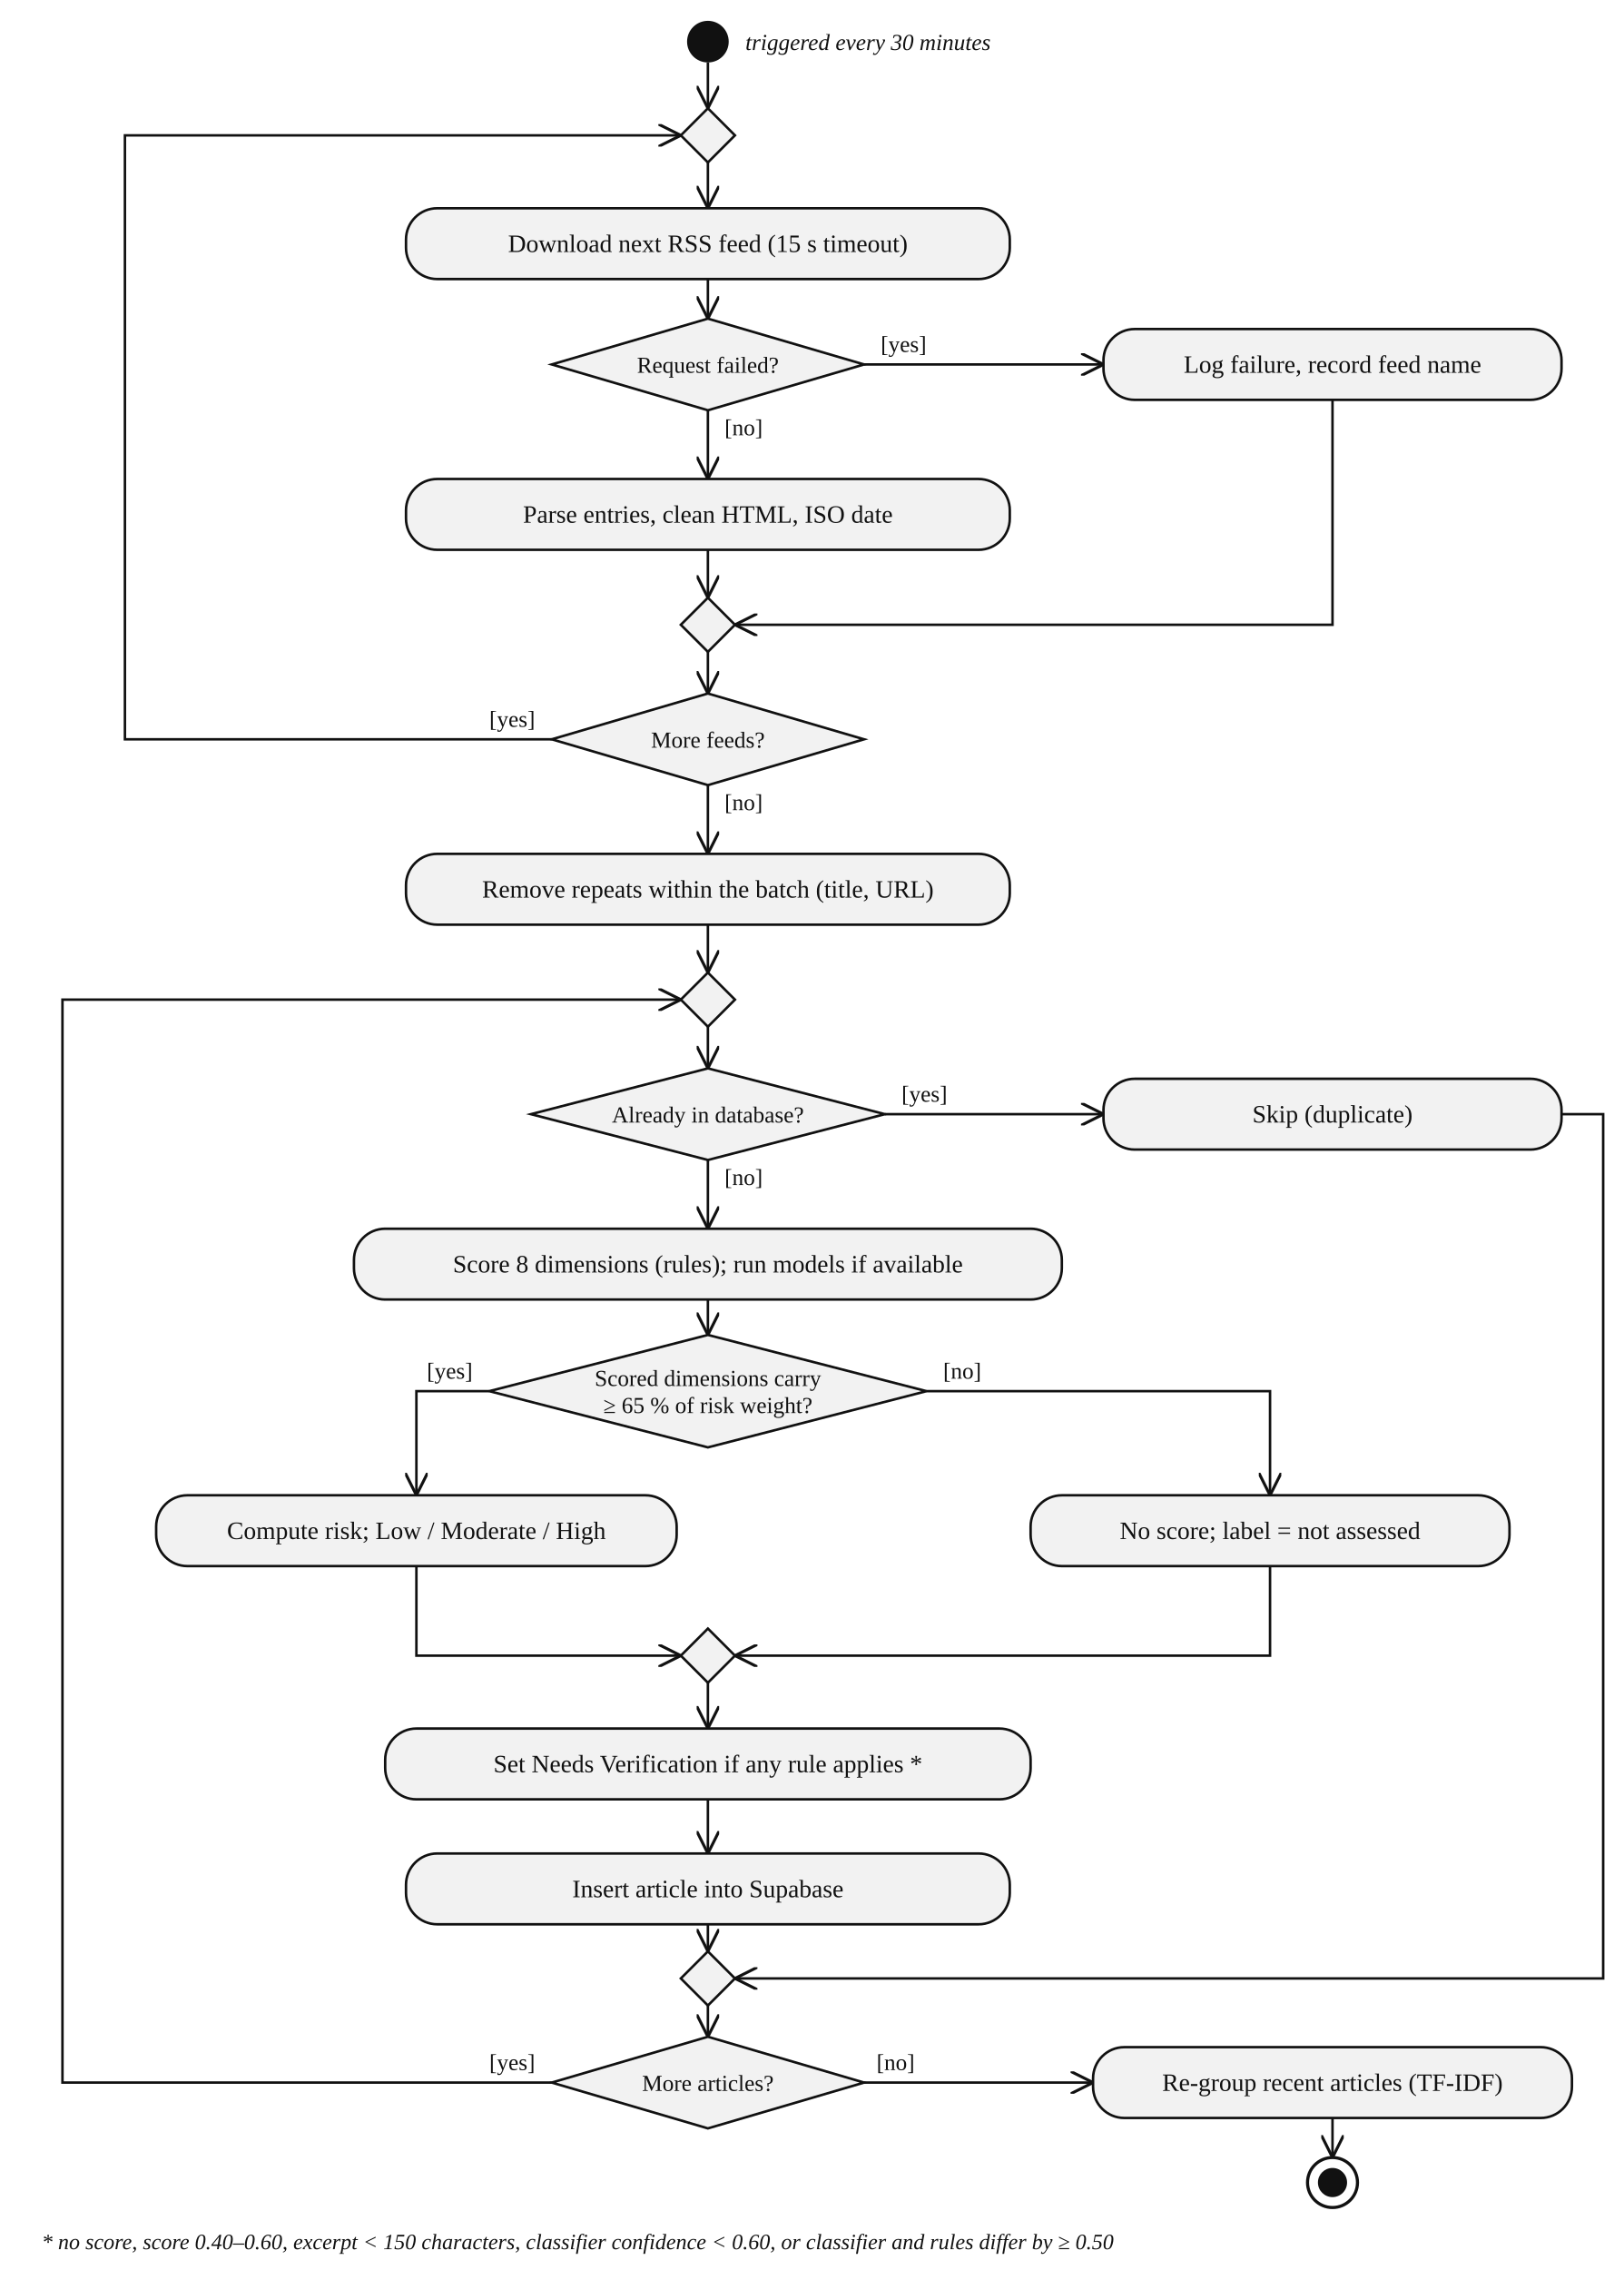
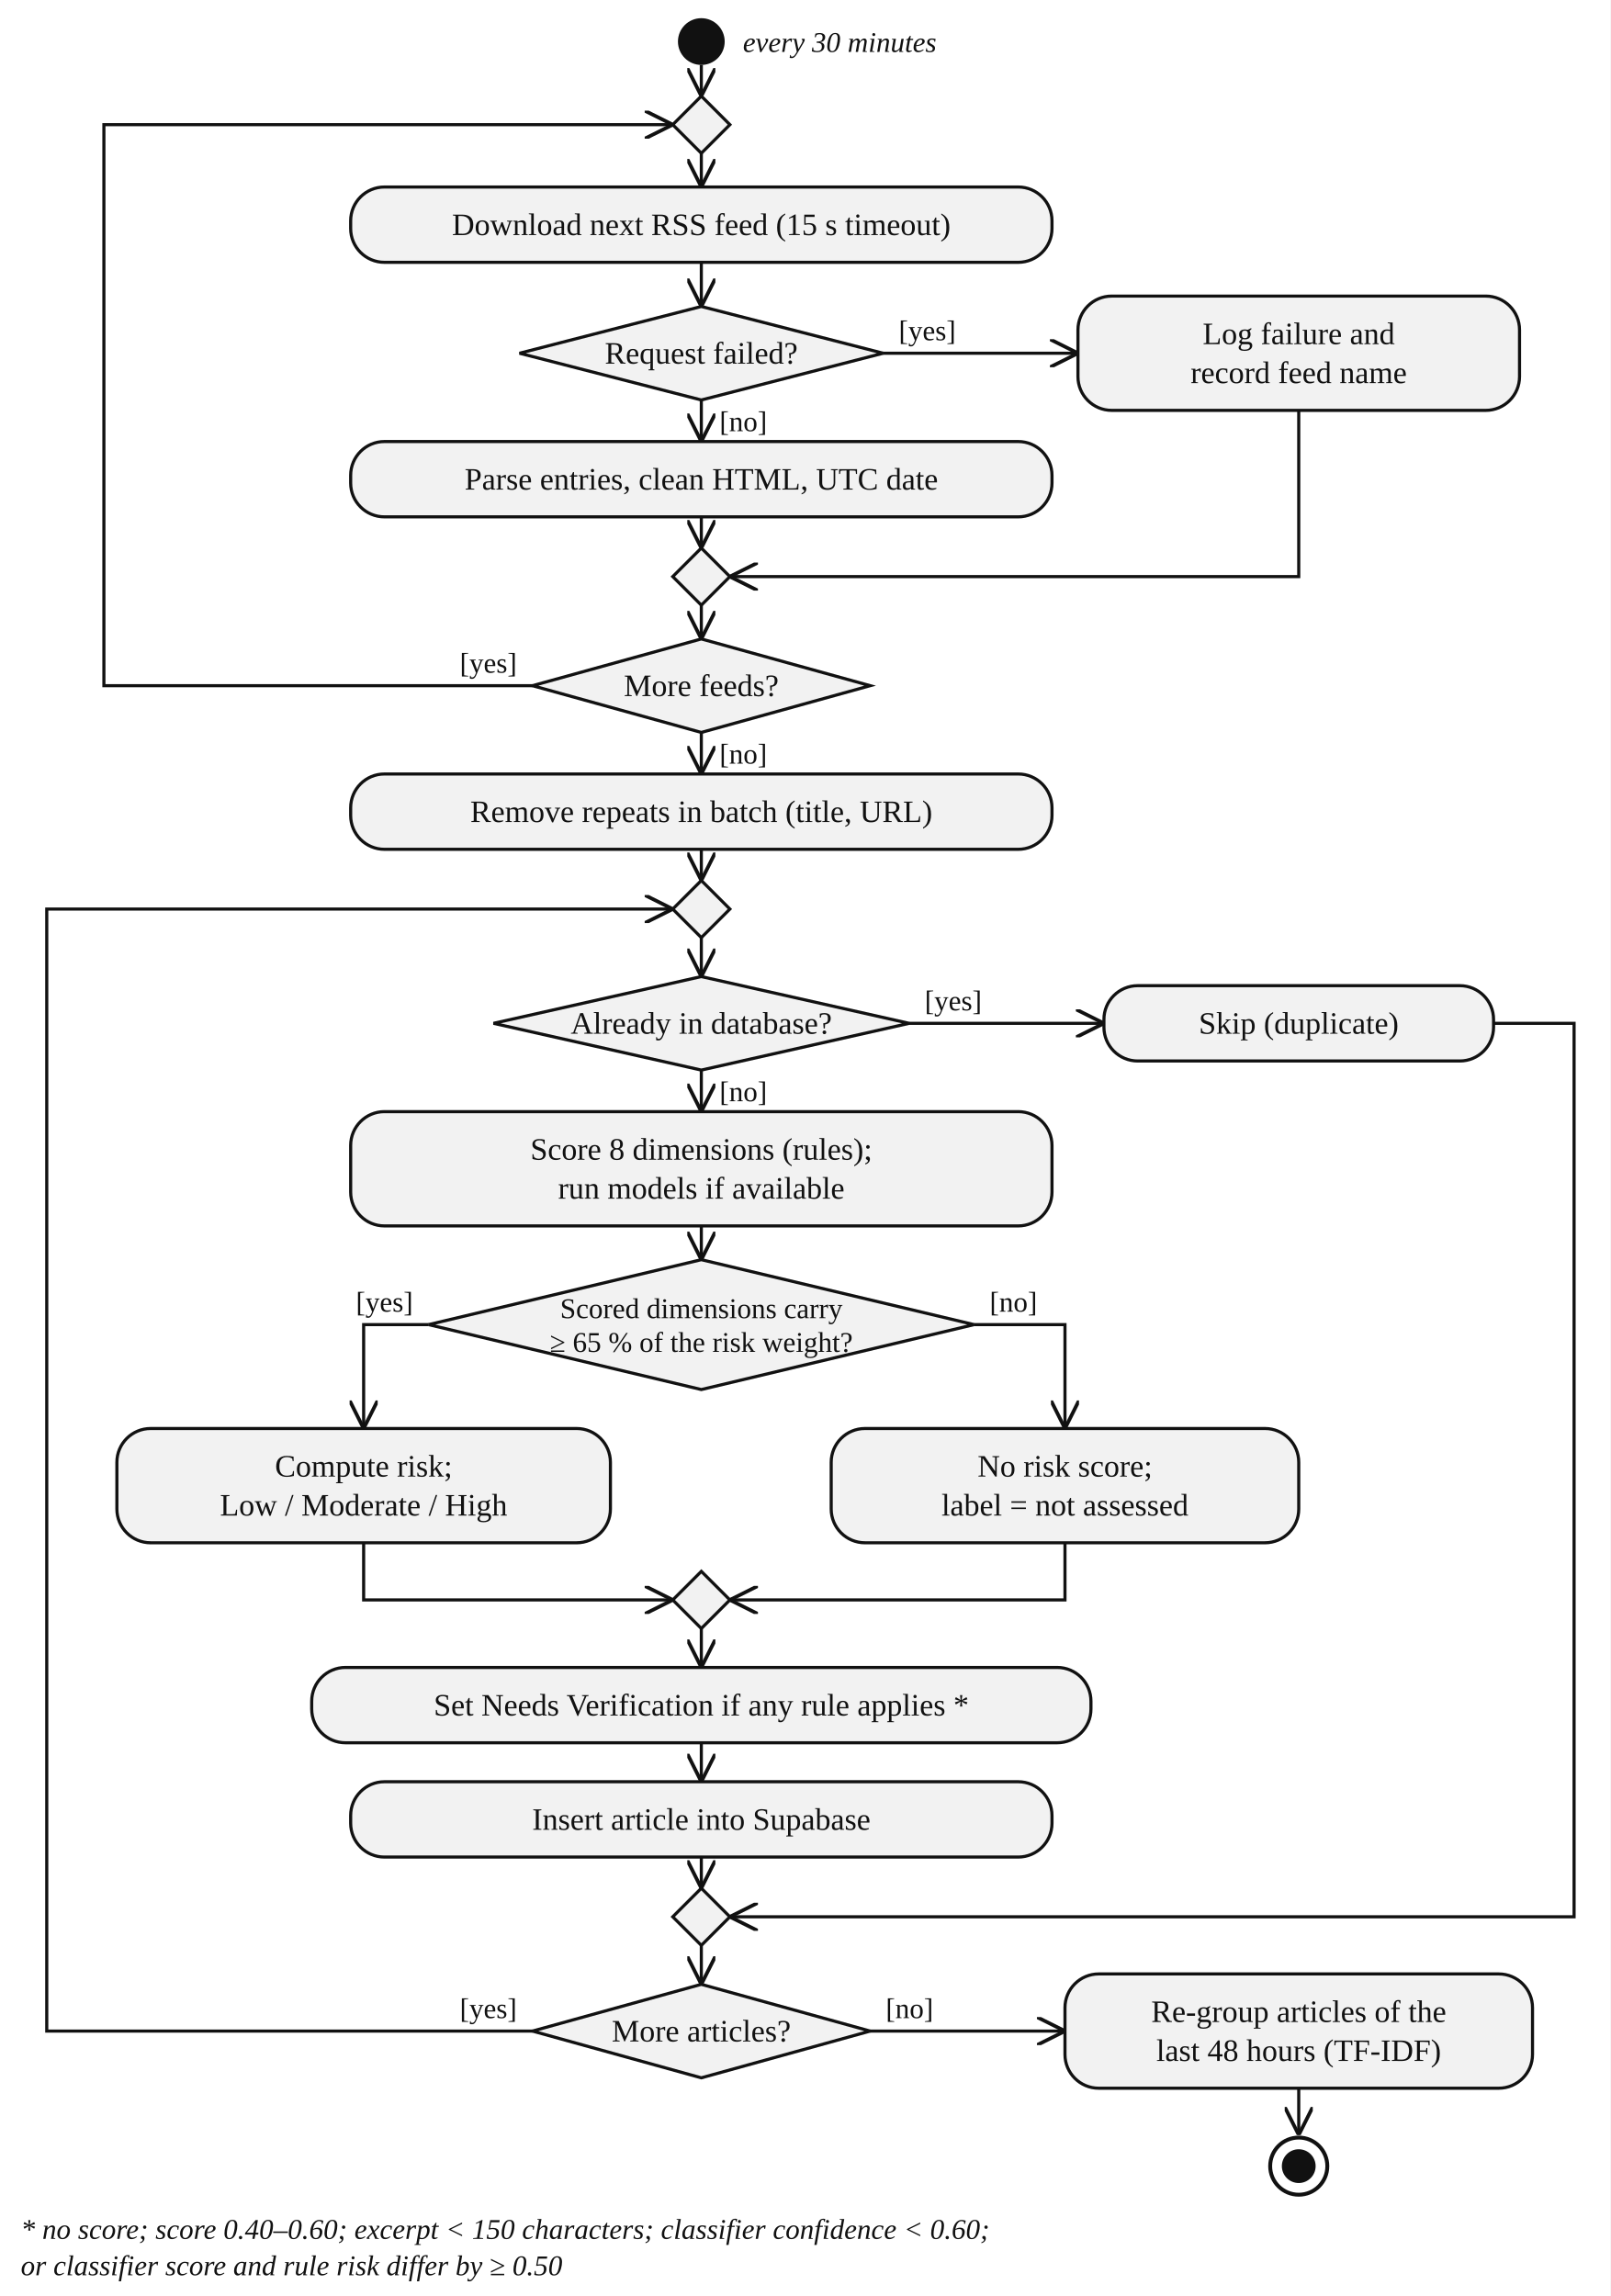
- <svg xmlns="http://www.w3.org/2000/svg" viewBox="0 0 780 1090" width="780" height="1090">
+ <svg xmlns="http://www.w3.org/2000/svg" viewBox="0 0 620 884" width="620" height="884">
  <defs>
    <marker id="open" viewBox="0 0 10 10" refX="10" refY="5" markerWidth="9" markerHeight="9" orient="auto-start-reverse">
      <path d="M0,0 L10,5 L0,10" fill="none" stroke="#111" stroke-width="1.3" />
    </marker>
    <marker id="solid" viewBox="0 0 10 10" refX="10" refY="5" markerWidth="8" markerHeight="8" orient="auto-start-reverse">
      <path d="M0,0 L10,5 L0,10 z" fill="#111" />
    </marker>
    <marker id="diamond" viewBox="0 0 16 10" refX="16" refY="5" markerWidth="16" markerHeight="10" markerUnits="userSpaceOnUse" orient="auto-start-reverse">
      <path d="M0,5 L8,0 L16,5 L8,10 z" fill="#111" />
    </marker>
  </defs>
  <rect width="100%" height="100%" fill="white" />
-   <circle cx="340" cy="20" r="10" fill="#111" />
-   <text x="358" y="24" font-size="11" text-anchor="start" font-weight="normal" font-style="italic" font-family="Liberation Serif, Times New Roman, serif" fill="#111">triggered every 30 minutes</text>
-   <polygon points="340,52.0 353.0,65 340,78.0 327.0,65" fill="#f2f2f2" stroke="#111" stroke-width="1.2" />
-   <polyline points="340,30 340,52.0" fill="none" stroke="#111" stroke-width="1.2" marker-end="url(#open)" />
-   <rect x="195.0" y="100" width="290" height="34" rx="15" fill="#f2f2f2" stroke="#111" stroke-width="1.2" />
-   <text x="340" y="121.0" font-size="12" text-anchor="middle" font-weight="normal" font-style="normal" font-family="Liberation Serif, Times New Roman, serif" fill="#111">Download next RSS feed (15 s timeout)</text>
-   <polyline points="340,78.0 340,100" fill="none" stroke="#111" stroke-width="1.2" marker-end="url(#open)" />
-   <polygon points="340,153.0 415.0,175 340,197.0 265.0,175" fill="#f2f2f2" stroke="#111" stroke-width="1.2" />
-   <text x="340" y="179.0" font-size="11" text-anchor="middle" font-weight="normal" font-style="normal" font-family="Liberation Serif, Times New Roman, serif" fill="#111">Request failed?</text>
-   <polyline points="340,134 340,153.0" fill="none" stroke="#111" stroke-width="1.2" marker-end="url(#open)" />
-   <rect x="530.0" y="158.0" width="220" height="34" rx="15" fill="#f2f2f2" stroke="#111" stroke-width="1.2" />
-   <text x="640" y="179.0" font-size="12" text-anchor="middle" font-weight="normal" font-style="normal" font-family="Liberation Serif, Times New Roman, serif" fill="#111">Log failure, record feed name</text>
-   <polyline points="415.0,175.0 530.0,175.0" fill="none" stroke="#111" stroke-width="1.2" marker-end="url(#open)" />
-   <text x="423.0" y="169.0" font-size="11" text-anchor="start" font-weight="normal" font-style="normal" font-family="Liberation Serif, Times New Roman, serif" fill="#111">[yes]</text>
-   <rect x="195.0" y="230" width="290" height="34" rx="15" fill="#f2f2f2" stroke="#111" stroke-width="1.2" />
-   <text x="340" y="251.0" font-size="12" text-anchor="middle" font-weight="normal" font-style="normal" font-family="Liberation Serif, Times New Roman, serif" fill="#111">Parse entries, clean HTML, ISO date</text>
-   <polyline points="340,197.0 340,230" fill="none" stroke="#111" stroke-width="1.2" marker-end="url(#open)" />
-   <text x="348" y="209.0" font-size="11" text-anchor="start" font-weight="normal" font-style="normal" font-family="Liberation Serif, Times New Roman, serif" fill="#111">[no]</text>
-   <polygon points="340,287.0 353.0,300 340,313.0 327.0,300" fill="#f2f2f2" stroke="#111" stroke-width="1.2" />
-   <polyline points="340,264 340,287.0" fill="none" stroke="#111" stroke-width="1.2" marker-end="url(#open)" />
-   <polyline points="640,192.0 640,300.0 353.0,300.0" fill="none" stroke="#111" stroke-width="1.2" marker-end="url(#open)" />
-   <polygon points="340,333.0 415.0,355 340,377.0 265.0,355" fill="#f2f2f2" stroke="#111" stroke-width="1.2" />
-   <text x="340" y="359.0" font-size="11" text-anchor="middle" font-weight="normal" font-style="normal" font-family="Liberation Serif, Times New Roman, serif" fill="#111">More feeds?</text>
-   <polyline points="340,313.0 340,333.0" fill="none" stroke="#111" stroke-width="1.2" marker-end="url(#open)" />
-   <polyline points="265.0,355.0 60,355.0 60,65.0 327.0,65.0" fill="none" stroke="#111" stroke-width="1.2" marker-end="url(#open)" />
-   <text x="257.0" y="349.0" font-size="11" text-anchor="end" font-weight="normal" font-style="normal" font-family="Liberation Serif, Times New Roman, serif" fill="#111">[yes]</text>
-   <rect x="195.0" y="410" width="290" height="34" rx="15" fill="#f2f2f2" stroke="#111" stroke-width="1.2" />
-   <text x="340" y="431.0" font-size="12" text-anchor="middle" font-weight="normal" font-style="normal" font-family="Liberation Serif, Times New Roman, serif" fill="#111">Remove repeats within the batch (title, URL)</text>
-   <polyline points="340,377.0 340,410" fill="none" stroke="#111" stroke-width="1.2" marker-end="url(#open)" />
-   <text x="348" y="389.0" font-size="11" text-anchor="start" font-weight="normal" font-style="normal" font-family="Liberation Serif, Times New Roman, serif" fill="#111">[no]</text>
-   <polygon points="340,467.0 353.0,480 340,493.0 327.0,480" fill="#f2f2f2" stroke="#111" stroke-width="1.2" />
-   <polyline points="340,444 340,467.0" fill="none" stroke="#111" stroke-width="1.2" marker-end="url(#open)" />
-   <polygon points="340,513.0 425.0,535 340,557.0 255.0,535" fill="#f2f2f2" stroke="#111" stroke-width="1.2" />
-   <text x="340" y="539.0" font-size="11" text-anchor="middle" font-weight="normal" font-style="normal" font-family="Liberation Serif, Times New Roman, serif" fill="#111">Already in database?</text>
-   <polyline points="340,493.0 340,513.0" fill="none" stroke="#111" stroke-width="1.2" marker-end="url(#open)" />
-   <rect x="530.0" y="518.0" width="220" height="34" rx="15" fill="#f2f2f2" stroke="#111" stroke-width="1.2" />
-   <text x="640" y="539.0" font-size="12" text-anchor="middle" font-weight="normal" font-style="normal" font-family="Liberation Serif, Times New Roman, serif" fill="#111">Skip (duplicate)</text>
-   <polyline points="425.0,535.0 530.0,535.0" fill="none" stroke="#111" stroke-width="1.2" marker-end="url(#open)" />
-   <text x="433.0" y="529.0" font-size="11" text-anchor="start" font-weight="normal" font-style="normal" font-family="Liberation Serif, Times New Roman, serif" fill="#111">[yes]</text>
-   <rect x="170.0" y="590" width="340" height="34" rx="15" fill="#f2f2f2" stroke="#111" stroke-width="1.2" />
-   <text x="340" y="611.0" font-size="12" text-anchor="middle" font-weight="normal" font-style="normal" font-family="Liberation Serif, Times New Roman, serif" fill="#111">Score 8 dimensions (rules); run models if available</text>
-   <polyline points="340,557.0 340,590" fill="none" stroke="#111" stroke-width="1.2" marker-end="url(#open)" />
-   <text x="348" y="569.0" font-size="11" text-anchor="start" font-weight="normal" font-style="normal" font-family="Liberation Serif, Times New Roman, serif" fill="#111">[no]</text>
-   <polygon points="340,641.0 445.0,668 340,695.0 235.0,668" fill="#f2f2f2" stroke="#111" stroke-width="1.2" />
-   <text x="340" y="665.5" font-size="11" text-anchor="middle" font-weight="normal" font-style="normal" font-family="Liberation Serif, Times New Roman, serif" fill="#111">Scored dimensions carry</text>
-   <text x="340" y="678.5" font-size="11" text-anchor="middle" font-weight="normal" font-style="normal" font-family="Liberation Serif, Times New Roman, serif" fill="#111">≥ 65 % of risk weight?</text>
-   <polyline points="340,624 340,641.0" fill="none" stroke="#111" stroke-width="1.2" marker-end="url(#open)" />
-   <rect x="75.0" y="718" width="250" height="34" rx="15" fill="#f2f2f2" stroke="#111" stroke-width="1.2" />
-   <text x="200" y="739.0" font-size="12" text-anchor="middle" font-weight="normal" font-style="normal" font-family="Liberation Serif, Times New Roman, serif" fill="#111">Compute risk; Low / Moderate / High</text>
-   <rect x="495.0" y="718" width="230" height="34" rx="15" fill="#f2f2f2" stroke="#111" stroke-width="1.2" />
-   <text x="610" y="739.0" font-size="12" text-anchor="middle" font-weight="normal" font-style="normal" font-family="Liberation Serif, Times New Roman, serif" fill="#111">No score; label = not assessed</text>
-   <polyline points="235.0,668.0 200,668.0 200,718" fill="none" stroke="#111" stroke-width="1.2" marker-end="url(#open)" />
-   <text x="227.0" y="662.0" font-size="11" text-anchor="end" font-weight="normal" font-style="normal" font-family="Liberation Serif, Times New Roman, serif" fill="#111">[yes]</text>
-   <polyline points="445.0,668.0 610,668.0 610,718" fill="none" stroke="#111" stroke-width="1.2" marker-end="url(#open)" />
-   <text x="453.0" y="662.0" font-size="11" text-anchor="start" font-weight="normal" font-style="normal" font-family="Liberation Serif, Times New Roman, serif" fill="#111">[no]</text>
-   <polygon points="340,782.0 353.0,795 340,808.0 327.0,795" fill="#f2f2f2" stroke="#111" stroke-width="1.2" />
-   <polyline points="200,752 200,795.0 327.0,795.0" fill="none" stroke="#111" stroke-width="1.2" marker-end="url(#open)" />
-   <polyline points="610,752 610,795.0 353.0,795.0" fill="none" stroke="#111" stroke-width="1.2" marker-end="url(#open)" />
-   <rect x="185.0" y="830" width="310" height="34" rx="15" fill="#f2f2f2" stroke="#111" stroke-width="1.2" />
-   <text x="340" y="851.0" font-size="12" text-anchor="middle" font-weight="normal" font-style="normal" font-family="Liberation Serif, Times New Roman, serif" fill="#111">Set Needs Verification if any rule applies *</text>
-   <polyline points="340,808.0 340,830" fill="none" stroke="#111" stroke-width="1.2" marker-end="url(#open)" />
-   <rect x="195.0" y="890" width="290" height="34" rx="15" fill="#f2f2f2" stroke="#111" stroke-width="1.2" />
-   <text x="340" y="911.0" font-size="12" text-anchor="middle" font-weight="normal" font-style="normal" font-family="Liberation Serif, Times New Roman, serif" fill="#111">Insert article into Supabase</text>
-   <polyline points="340,864 340,890" fill="none" stroke="#111" stroke-width="1.2" marker-end="url(#open)" />
-   <polygon points="340,937.0 353.0,950 340,963.0 327.0,950" fill="#f2f2f2" stroke="#111" stroke-width="1.2" />
-   <polyline points="340,924 340,937.0" fill="none" stroke="#111" stroke-width="1.2" marker-end="url(#open)" />
-   <polyline points="750.0,535.0 770,535.0 770,950.0 353.0,950.0" fill="none" stroke="#111" stroke-width="1.2" marker-end="url(#open)" />
-   <polygon points="340,978.0 415.0,1000 340,1022.0 265.0,1000" fill="#f2f2f2" stroke="#111" stroke-width="1.2" />
-   <text x="340" y="1004.0" font-size="11" text-anchor="middle" font-weight="normal" font-style="normal" font-family="Liberation Serif, Times New Roman, serif" fill="#111">More articles?</text>
-   <polyline points="340,963.0 340,978.0" fill="none" stroke="#111" stroke-width="1.2" marker-end="url(#open)" />
-   <polyline points="265.0,1000.0 30,1000.0 30,480.0 327.0,480.0" fill="none" stroke="#111" stroke-width="1.2" marker-end="url(#open)" />
-   <text x="257.0" y="994.0" font-size="11" text-anchor="end" font-weight="normal" font-style="normal" font-family="Liberation Serif, Times New Roman, serif" fill="#111">[yes]</text>
-   <rect x="525.0" y="983" width="230" height="34" rx="15" fill="#f2f2f2" stroke="#111" stroke-width="1.2" />
-   <text x="640" y="1004.0" font-size="12" text-anchor="middle" font-weight="normal" font-style="normal" font-family="Liberation Serif, Times New Roman, serif" fill="#111">Re-group recent articles (TF-IDF)</text>
-   <polyline points="415.0,1000.0 525.0,1000.0" fill="none" stroke="#111" stroke-width="1.2" marker-end="url(#open)" />
-   <text x="421.0" y="994.0" font-size="11" text-anchor="start" font-weight="normal" font-style="normal" font-family="Liberation Serif, Times New Roman, serif" fill="#111">[no]</text>
-   <polyline points="640.0,1017 640.0,1036" fill="none" stroke="#111" stroke-width="1.2" marker-end="url(#open)" />
-   <circle cx="640.0" cy="1048" r="12" fill="white" stroke="#111" stroke-width="1.5" />
-   <circle cx="640.0" cy="1048" r="7" fill="#111" />
-   <text x="20" y="1080" font-size="10.5" text-anchor="start" font-weight="normal" font-style="italic" font-family="Liberation Serif, Times New Roman, serif" fill="#111">* no score, score 0.40–0.60, excerpt &lt; 150 characters, classifier confidence &lt; 0.60, or classifier and rules differ by ≥ 0.50</text>
+   <circle cx="270" cy="16" r="9" fill="#111" />
+   <text x="286" y="20" font-size="11" text-anchor="start" font-weight="normal" font-style="italic" font-family="Liberation Serif, Times New Roman, serif" fill="#111">every 30 minutes</text>
+   <polygon points="270,37.0 281.0,48 270,59.0 259.0,48" fill="#f2f2f2" stroke="#111" stroke-width="1.2" />
+   <polyline points="270,25 270,37.0" fill="none" stroke="#111" stroke-width="1.2" marker-end="url(#open)" />
+   <rect x="135.0" y="72" width="270" height="29" rx="13" fill="#f2f2f2" stroke="#111" stroke-width="1.2" />
+   <text x="270" y="90.5" font-size="12" text-anchor="middle" font-weight="normal" font-style="normal" font-family="Liberation Serif, Times New Roman, serif" fill="#111">Download next RSS feed (15 s timeout)</text>
+   <polyline points="270,59.0 270,72" fill="none" stroke="#111" stroke-width="1.2" marker-end="url(#open)" />
+   <polygon points="270,118.0 340.0,136 270,154.0 200.0,136" fill="#f2f2f2" stroke="#111" stroke-width="1.2" />
+   <text x="270" y="140.0" font-size="12" text-anchor="middle" font-weight="normal" font-style="normal" font-family="Liberation Serif, Times New Roman, serif" fill="#111">Request failed?</text>
+   <polyline points="270,101 270,118.0" fill="none" stroke="#111" stroke-width="1.2" marker-end="url(#open)" />
+   <rect x="415.0" y="114.0" width="170" height="44" rx="13" fill="#f2f2f2" stroke="#111" stroke-width="1.2" />
+   <text x="500" y="132.5" font-size="12" text-anchor="middle" font-weight="normal" font-style="normal" font-family="Liberation Serif, Times New Roman, serif" fill="#111">Log failure and</text>
+   <text x="500" y="147.5" font-size="12" text-anchor="middle" font-weight="normal" font-style="normal" font-family="Liberation Serif, Times New Roman, serif" fill="#111">record feed name</text>
+   <polyline points="340.0,136.0 415.0,136.0" fill="none" stroke="#111" stroke-width="1.2" marker-end="url(#open)" />
+   <text x="346.0" y="131.0" font-size="11" text-anchor="start" font-weight="normal" font-style="normal" font-family="Liberation Serif, Times New Roman, serif" fill="#111">[yes]</text>
+   <rect x="135.0" y="170" width="270" height="29" rx="13" fill="#f2f2f2" stroke="#111" stroke-width="1.2" />
+   <text x="270" y="188.5" font-size="12" text-anchor="middle" font-weight="normal" font-style="normal" font-family="Liberation Serif, Times New Roman, serif" fill="#111">Parse entries, clean HTML, UTC date</text>
+   <polyline points="270,154.0 270,170" fill="none" stroke="#111" stroke-width="1.2" marker-end="url(#open)" />
+   <text x="277" y="166.0" font-size="11" text-anchor="start" font-weight="normal" font-style="normal" font-family="Liberation Serif, Times New Roman, serif" fill="#111">[no]</text>
+   <polygon points="270,211.0 281.0,222 270,233.0 259.0,222" fill="#f2f2f2" stroke="#111" stroke-width="1.2" />
+   <polyline points="270,199 270,211.0" fill="none" stroke="#111" stroke-width="1.2" marker-end="url(#open)" />
+   <polyline points="500,158.0 500,222.0 281.0,222.0" fill="none" stroke="#111" stroke-width="1.2" marker-end="url(#open)" />
+   <polygon points="270,246.0 335.0,264 270,282.0 205.0,264" fill="#f2f2f2" stroke="#111" stroke-width="1.2" />
+   <text x="270" y="268.0" font-size="12" text-anchor="middle" font-weight="normal" font-style="normal" font-family="Liberation Serif, Times New Roman, serif" fill="#111">More feeds?</text>
+   <polyline points="270,233.0 270,246.0" fill="none" stroke="#111" stroke-width="1.2" marker-end="url(#open)" />
+   <polyline points="205.0,264.0 40,264.0 40,48.0 259.0,48.0" fill="none" stroke="#111" stroke-width="1.2" marker-end="url(#open)" />
+   <text x="199.0" y="259.0" font-size="11" text-anchor="end" font-weight="normal" font-style="normal" font-family="Liberation Serif, Times New Roman, serif" fill="#111">[yes]</text>
+   <rect x="135.0" y="298" width="270" height="29" rx="13" fill="#f2f2f2" stroke="#111" stroke-width="1.2" />
+   <text x="270" y="316.5" font-size="12" text-anchor="middle" font-weight="normal" font-style="normal" font-family="Liberation Serif, Times New Roman, serif" fill="#111">Remove repeats in batch (title, URL)</text>
+   <polyline points="270,282.0 270,298" fill="none" stroke="#111" stroke-width="1.2" marker-end="url(#open)" />
+   <text x="277" y="294.0" font-size="11" text-anchor="start" font-weight="normal" font-style="normal" font-family="Liberation Serif, Times New Roman, serif" fill="#111">[no]</text>
+   <polygon points="270,339.0 281.0,350 270,361.0 259.0,350" fill="#f2f2f2" stroke="#111" stroke-width="1.2" />
+   <polyline points="270,327 270,339.0" fill="none" stroke="#111" stroke-width="1.2" marker-end="url(#open)" />
+   <polygon points="270,376.0 350.0,394 270,412.0 190.0,394" fill="#f2f2f2" stroke="#111" stroke-width="1.2" />
+   <text x="270" y="398.0" font-size="12" text-anchor="middle" font-weight="normal" font-style="normal" font-family="Liberation Serif, Times New Roman, serif" fill="#111">Already in database?</text>
+   <polyline points="270,361.0 270,376.0" fill="none" stroke="#111" stroke-width="1.2" marker-end="url(#open)" />
+   <rect x="425.0" y="379.5" width="150" height="29" rx="13" fill="#f2f2f2" stroke="#111" stroke-width="1.2" />
+   <text x="500" y="398.0" font-size="12" text-anchor="middle" font-weight="normal" font-style="normal" font-family="Liberation Serif, Times New Roman, serif" fill="#111">Skip (duplicate)</text>
+   <polyline points="350.0,394.0 425.0,394.0" fill="none" stroke="#111" stroke-width="1.2" marker-end="url(#open)" />
+   <text x="356.0" y="389.0" font-size="11" text-anchor="start" font-weight="normal" font-style="normal" font-family="Liberation Serif, Times New Roman, serif" fill="#111">[yes]</text>
+   <rect x="135.0" y="428" width="270" height="44" rx="13" fill="#f2f2f2" stroke="#111" stroke-width="1.2" />
+   <text x="270" y="446.5" font-size="12" text-anchor="middle" font-weight="normal" font-style="normal" font-family="Liberation Serif, Times New Roman, serif" fill="#111">Score 8 dimensions (rules);</text>
+   <text x="270" y="461.5" font-size="12" text-anchor="middle" font-weight="normal" font-style="normal" font-family="Liberation Serif, Times New Roman, serif" fill="#111">run models if available</text>
+   <polyline points="270,412.0 270,428" fill="none" stroke="#111" stroke-width="1.2" marker-end="url(#open)" />
+   <text x="277" y="424.0" font-size="11" text-anchor="start" font-weight="normal" font-style="normal" font-family="Liberation Serif, Times New Roman, serif" fill="#111">[no]</text>
+   <polygon points="270,485.0 375.0,510 270,535.0 165.0,510" fill="#f2f2f2" stroke="#111" stroke-width="1.2" />
+   <text x="270" y="507.5" font-size="11" text-anchor="middle" font-weight="normal" font-style="normal" font-family="Liberation Serif, Times New Roman, serif" fill="#111">Scored dimensions carry</text>
+   <text x="270" y="520.5" font-size="11" text-anchor="middle" font-weight="normal" font-style="normal" font-family="Liberation Serif, Times New Roman, serif" fill="#111">≥ 65 % of the risk weight?</text>
+   <polyline points="270,472 270,485.0" fill="none" stroke="#111" stroke-width="1.2" marker-end="url(#open)" />
+   <rect x="45.0" y="550" width="190" height="44" rx="13" fill="#f2f2f2" stroke="#111" stroke-width="1.2" />
+   <text x="140" y="568.5" font-size="12" text-anchor="middle" font-weight="normal" font-style="normal" font-family="Liberation Serif, Times New Roman, serif" fill="#111">Compute risk;</text>
+   <text x="140" y="583.5" font-size="12" text-anchor="middle" font-weight="normal" font-style="normal" font-family="Liberation Serif, Times New Roman, serif" fill="#111">Low / Moderate / High</text>
+   <rect x="320.0" y="550" width="180" height="44" rx="13" fill="#f2f2f2" stroke="#111" stroke-width="1.2" />
+   <text x="410" y="568.5" font-size="12" text-anchor="middle" font-weight="normal" font-style="normal" font-family="Liberation Serif, Times New Roman, serif" fill="#111">No risk score;</text>
+   <text x="410" y="583.5" font-size="12" text-anchor="middle" font-weight="normal" font-style="normal" font-family="Liberation Serif, Times New Roman, serif" fill="#111">label = not assessed</text>
+   <polyline points="165.0,510.0 140,510.0 140,550" fill="none" stroke="#111" stroke-width="1.2" marker-end="url(#open)" />
+   <text x="159.0" y="505.0" font-size="11" text-anchor="end" font-weight="normal" font-style="normal" font-family="Liberation Serif, Times New Roman, serif" fill="#111">[yes]</text>
+   <polyline points="375.0,510.0 410,510.0 410,550" fill="none" stroke="#111" stroke-width="1.2" marker-end="url(#open)" />
+   <text x="381.0" y="505.0" font-size="11" text-anchor="start" font-weight="normal" font-style="normal" font-family="Liberation Serif, Times New Roman, serif" fill="#111">[no]</text>
+   <polygon points="270,605.0 281.0,616 270,627.0 259.0,616" fill="#f2f2f2" stroke="#111" stroke-width="1.2" />
+   <polyline points="140,594 140,616.0 259.0,616.0" fill="none" stroke="#111" stroke-width="1.2" marker-end="url(#open)" />
+   <polyline points="410,594 410,616.0 281.0,616.0" fill="none" stroke="#111" stroke-width="1.2" marker-end="url(#open)" />
+   <rect x="120.0" y="642" width="300" height="29" rx="13" fill="#f2f2f2" stroke="#111" stroke-width="1.2" />
+   <text x="270" y="660.5" font-size="12" text-anchor="middle" font-weight="normal" font-style="normal" font-family="Liberation Serif, Times New Roman, serif" fill="#111">Set Needs Verification if any rule applies *</text>
+   <polyline points="270,627.0 270,642" fill="none" stroke="#111" stroke-width="1.2" marker-end="url(#open)" />
+   <rect x="135.0" y="686" width="270" height="29" rx="13" fill="#f2f2f2" stroke="#111" stroke-width="1.2" />
+   <text x="270" y="704.5" font-size="12" text-anchor="middle" font-weight="normal" font-style="normal" font-family="Liberation Serif, Times New Roman, serif" fill="#111">Insert article into Supabase</text>
+   <polyline points="270,671 270,686" fill="none" stroke="#111" stroke-width="1.2" marker-end="url(#open)" />
+   <polygon points="270,727.0 281.0,738 270,749.0 259.0,738" fill="#f2f2f2" stroke="#111" stroke-width="1.2" />
+   <polyline points="270,715 270,727.0" fill="none" stroke="#111" stroke-width="1.2" marker-end="url(#open)" />
+   <polyline points="575.0,394.0 606,394.0 606,738.0 281.0,738.0" fill="none" stroke="#111" stroke-width="1.2" marker-end="url(#open)" />
+   <polygon points="270,764.0 335.0,782 270,800.0 205.0,782" fill="#f2f2f2" stroke="#111" stroke-width="1.2" />
+   <text x="270" y="786.0" font-size="12" text-anchor="middle" font-weight="normal" font-style="normal" font-family="Liberation Serif, Times New Roman, serif" fill="#111">More articles?</text>
+   <polyline points="270,749.0 270,764.0" fill="none" stroke="#111" stroke-width="1.2" marker-end="url(#open)" />
+   <polyline points="205.0,782.0 18,782.0 18,350.0 259.0,350.0" fill="none" stroke="#111" stroke-width="1.2" marker-end="url(#open)" />
+   <text x="199.0" y="777.0" font-size="11" text-anchor="end" font-weight="normal" font-style="normal" font-family="Liberation Serif, Times New Roman, serif" fill="#111">[yes]</text>
+   <rect x="410.0" y="760.0" width="180" height="44" rx="13" fill="#f2f2f2" stroke="#111" stroke-width="1.2" />
+   <text x="500" y="778.5" font-size="12" text-anchor="middle" font-weight="normal" font-style="normal" font-family="Liberation Serif, Times New Roman, serif" fill="#111">Re-group articles of the</text>
+   <text x="500" y="793.5" font-size="12" text-anchor="middle" font-weight="normal" font-style="normal" font-family="Liberation Serif, Times New Roman, serif" fill="#111">last 48 hours (TF-IDF)</text>
+   <polyline points="335.0,782.0 410.0,782.0" fill="none" stroke="#111" stroke-width="1.2" marker-end="url(#open)" />
+   <text x="341.0" y="777.0" font-size="11" text-anchor="start" font-weight="normal" font-style="normal" font-family="Liberation Serif, Times New Roman, serif" fill="#111">[no]</text>
+   <polyline points="500.0,804.0 500.0,822" fill="none" stroke="#111" stroke-width="1.2" marker-end="url(#open)" />
+   <circle cx="500.0" cy="834" r="11" fill="white" stroke="#111" stroke-width="1.5" />
+   <circle cx="500.0" cy="834" r="6.5" fill="#111" />
+   <text x="8" y="862" font-size="11" text-anchor="start" font-weight="normal" font-style="italic" font-family="Liberation Serif, Times New Roman, serif" fill="#111">* no score; score 0.40–0.60; excerpt &lt; 150 characters; classifier confidence &lt; 0.60;</text>
+   <text x="8" y="876" font-size="11" text-anchor="start" font-weight="normal" font-style="italic" font-family="Liberation Serif, Times New Roman, serif" fill="#111">  or classifier score and rule risk differ by ≥ 0.50</text>
</svg>
